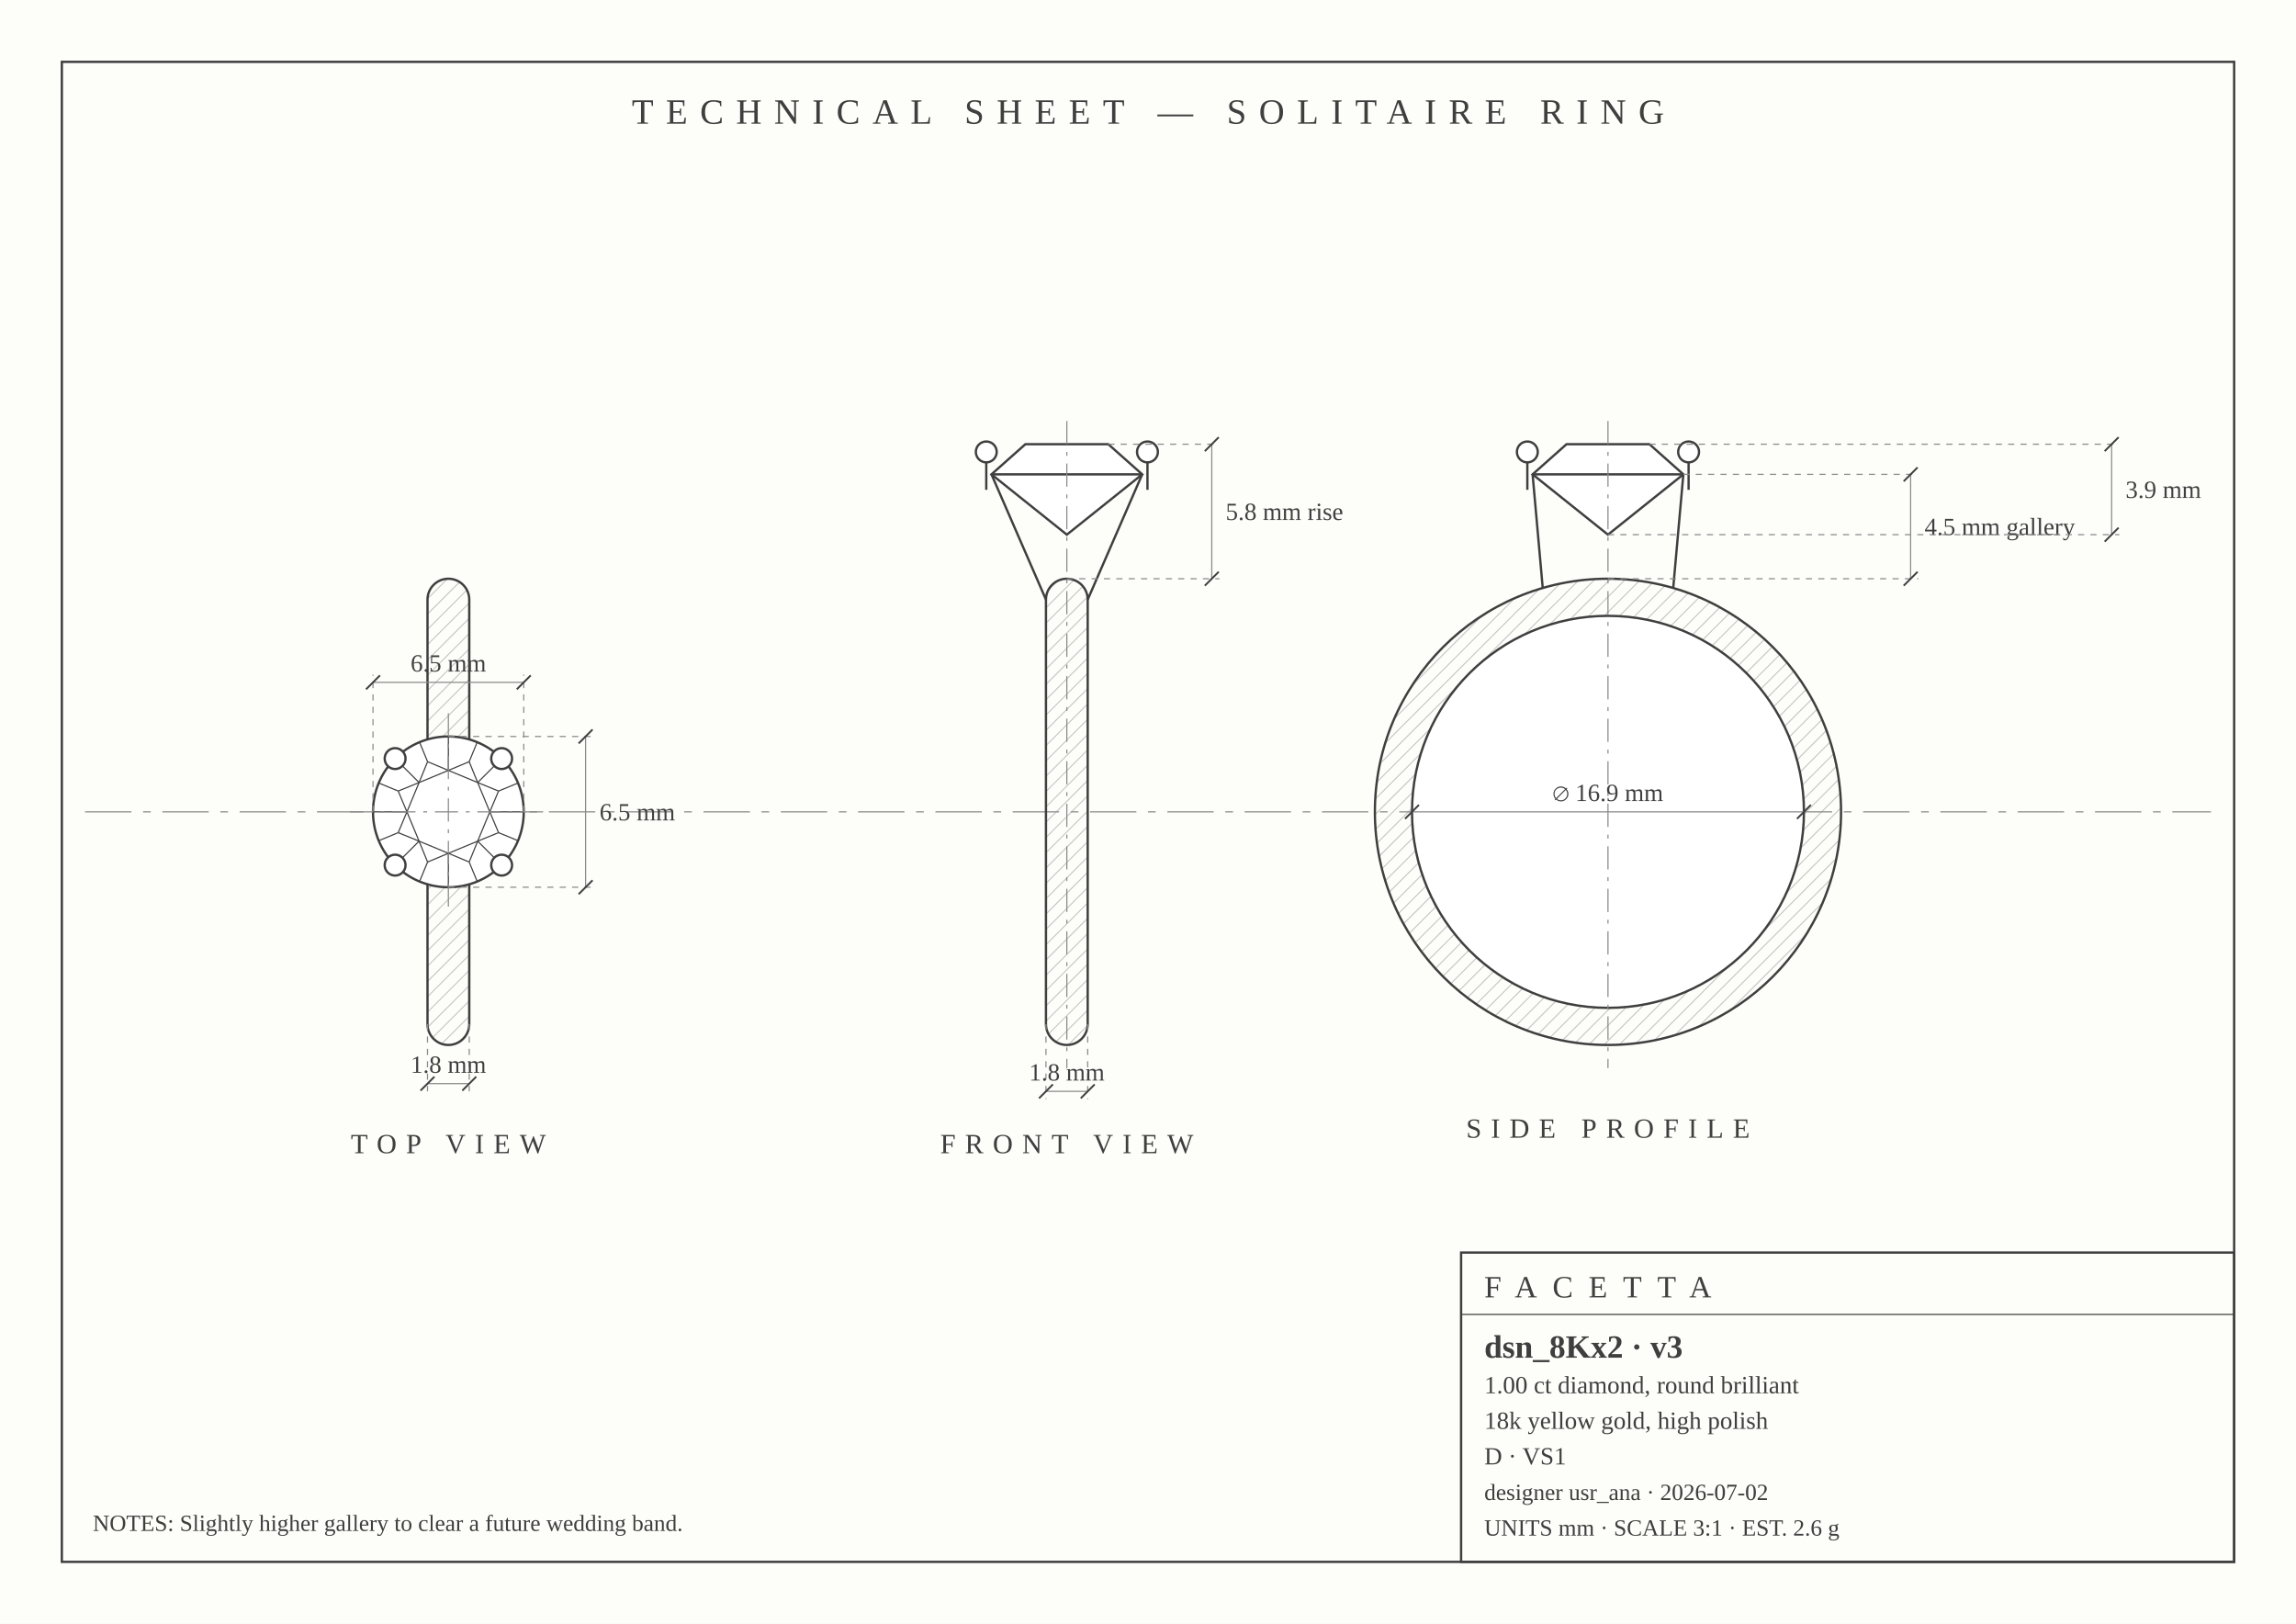
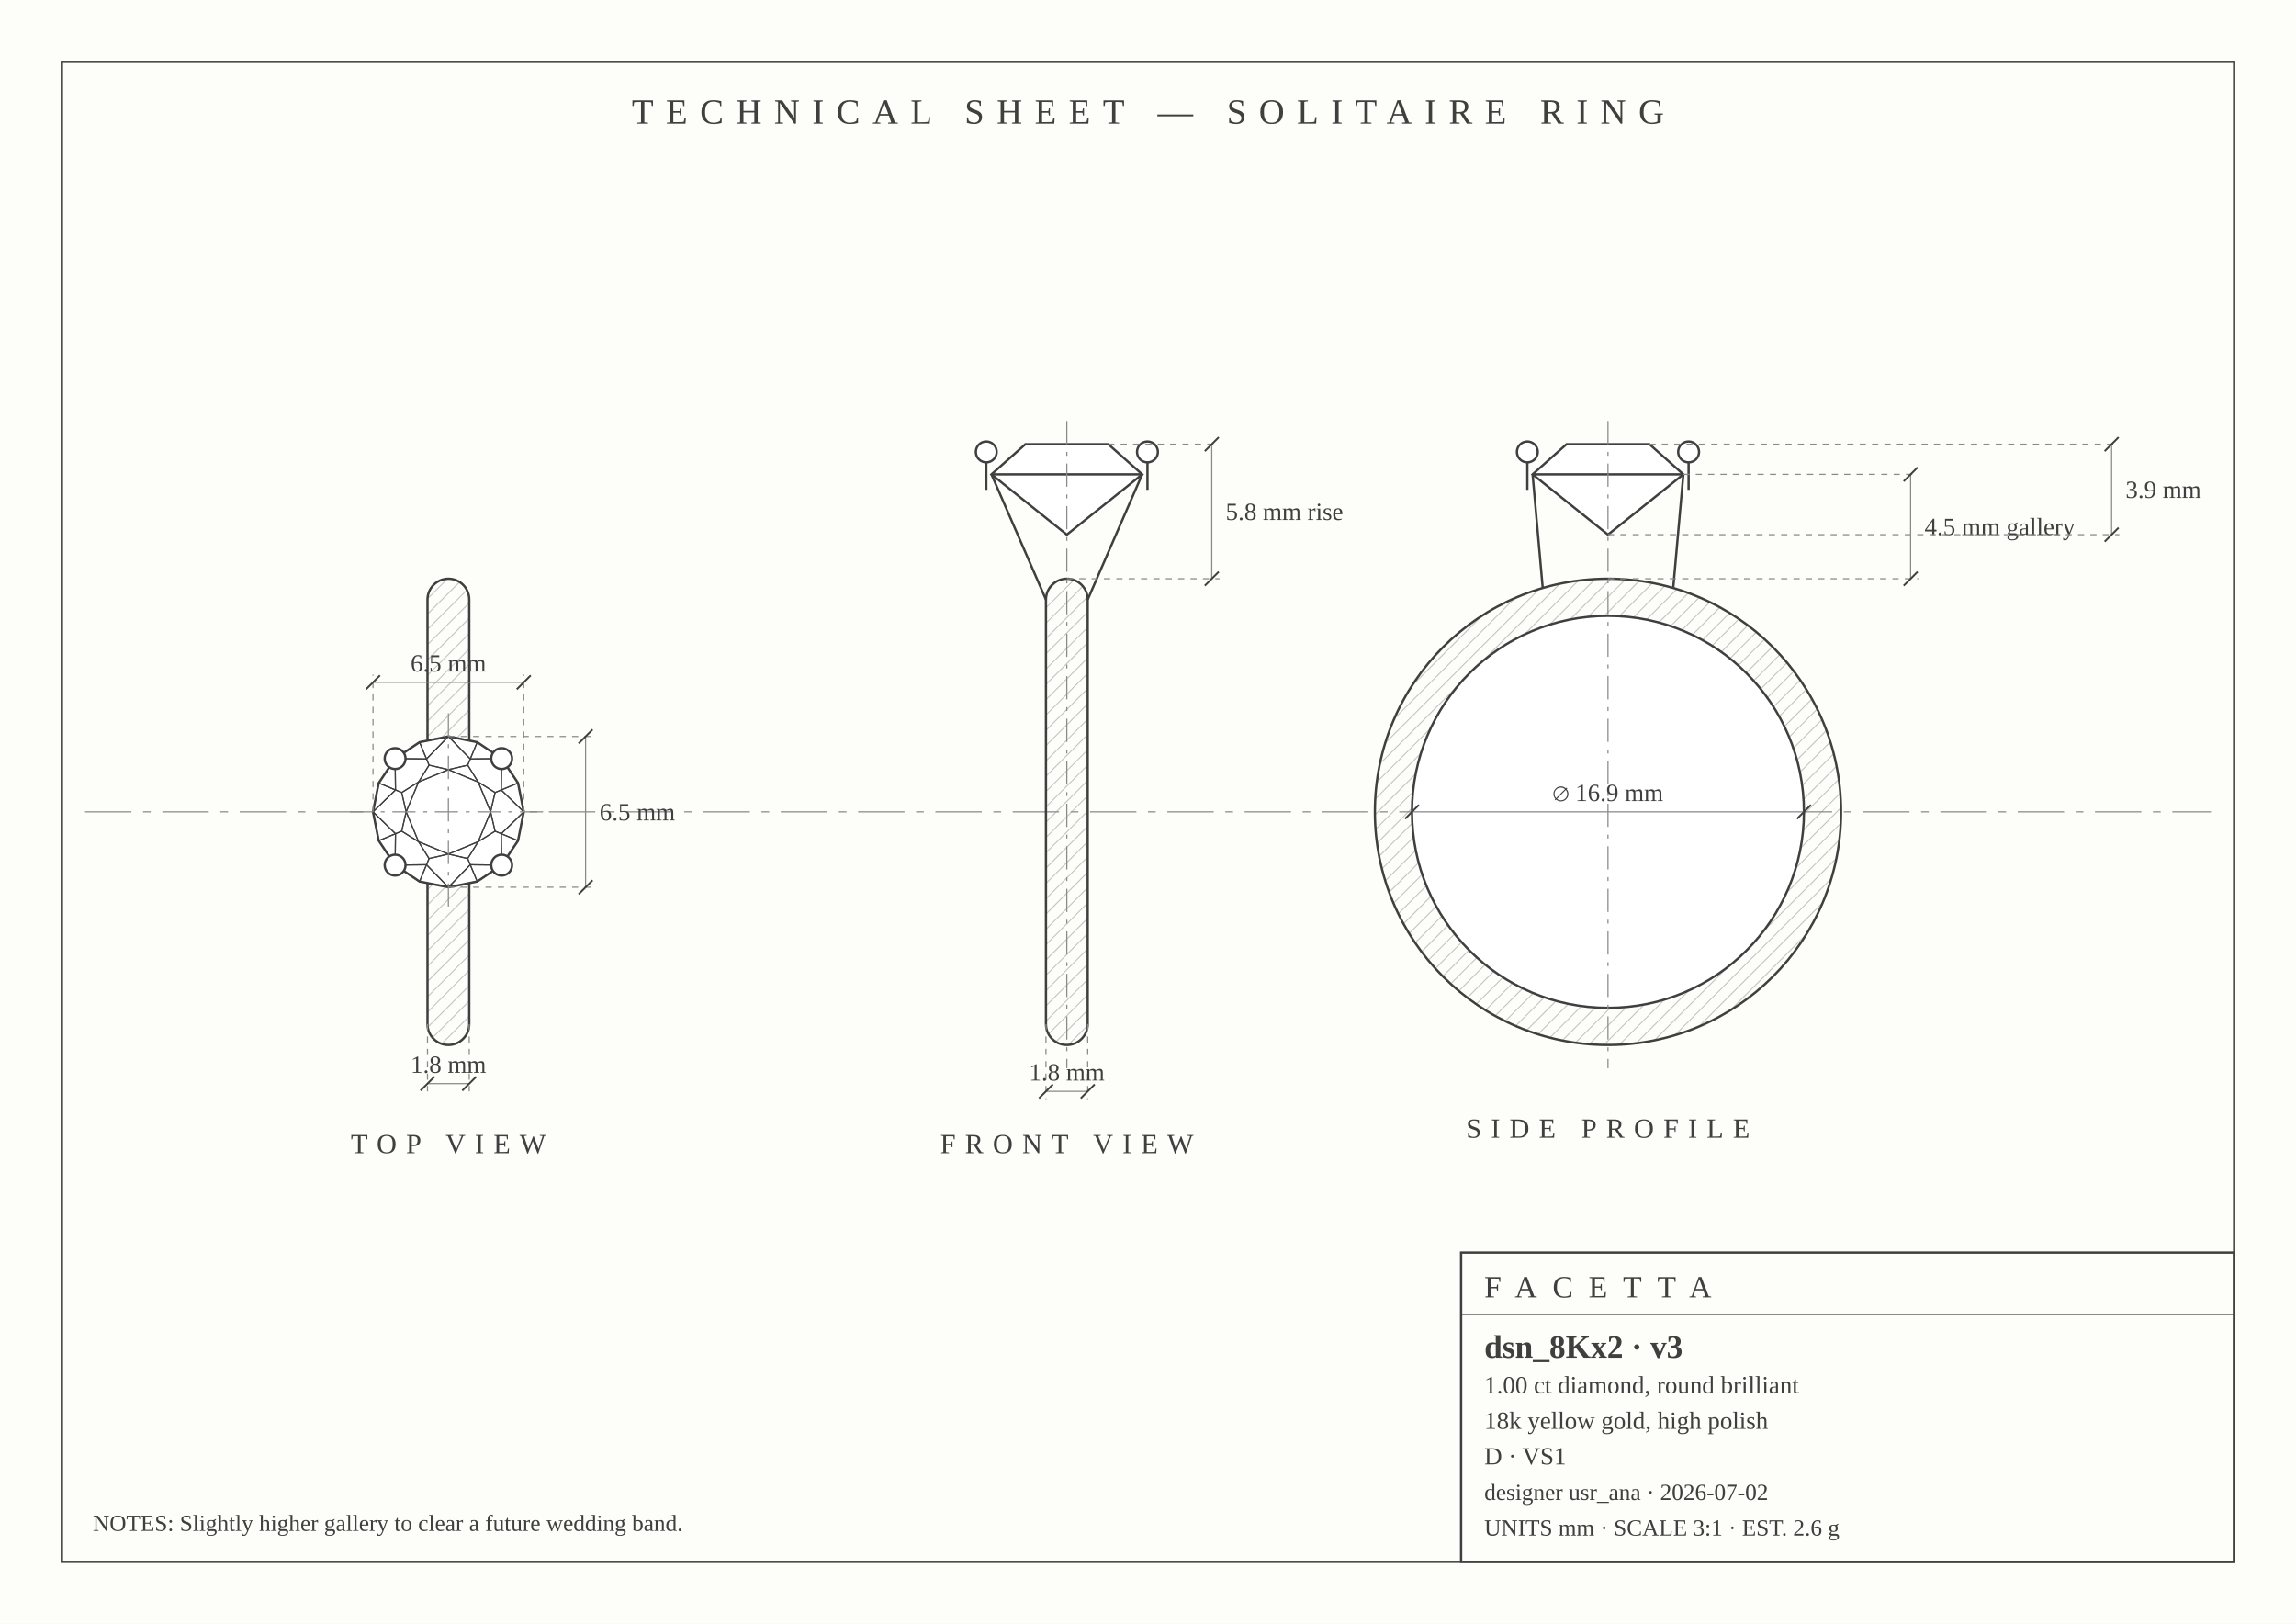
<svg xmlns="http://www.w3.org/2000/svg" viewBox="0 0 297 210" width="297mm" height="210mm" font-family="Georgia, 'Times New Roman', serif">
  <defs>
    <pattern id="hatch" width="1.4" height="1.4" patternTransform="rotate(45)" patternUnits="userSpaceOnUse">
      <line x1="0" y1="0" x2="0" y2="1.4" stroke="#8a8a8a" stroke-width="0.12" />
    </pattern>
  </defs>
  <rect x="0" y="0" width="297" height="210" fill="#fdfdfa" />
  <rect x="8" y="8" width="281" height="194" fill="none" stroke="#3f3f3f" stroke-width="0.3" />
  <text x="148.50" y="16.00" font-family="Georgia, 'Times New Roman', serif" font-size="4.6" fill="#3f3f3f" text-anchor="middle" letter-spacing="1.6">TECHNICAL SHEET — SOLITAIRE RING</text>
  <line x1="11.00" y1="105.00" x2="286.00" y2="105.00" stroke="#8a8a8a" stroke-width="0.15" stroke-dasharray="6 1.5 1 1.5" />
  <rect x="55.30" y="74.85" width="5.40" height="60.30" rx="2.70" fill="url(#hatch)" stroke="#3f3f3f" stroke-width="0.3" />
-   <ellipse cx="58.00" cy="105.00" rx="9.75" ry="9.75" fill="#ffffff" stroke="#3f3f3f" stroke-width="0.3" />
-   <polygon points="63.36,105.00 61.79,108.79 58.00,110.36 54.21,108.79 52.64,105.00 54.21,101.21 58.00,99.64 61.79,101.21" fill="none" stroke="#3f3f3f" stroke-width="0.15" />
-   <line x1="63.36" y1="105.00" x2="67.75" y2="105.00" stroke="#3f3f3f" stroke-width="0.15" />
-   <line x1="63.36" y1="105.00" x2="64.49" y2="107.69" stroke="#3f3f3f" stroke-width="0.15" />
-   <line x1="61.79" y1="108.79" x2="64.49" y2="107.69" stroke="#3f3f3f" stroke-width="0.15" />
-   <line x1="64.49" y1="107.69" x2="67.01" y2="108.73" stroke="#3f3f3f" stroke-width="0.15" />
-   <line x1="61.79" y1="108.79" x2="64.89" y2="111.89" stroke="#3f3f3f" stroke-width="0.15" />
-   <line x1="61.79" y1="108.79" x2="60.69" y2="111.49" stroke="#3f3f3f" stroke-width="0.15" />
-   <line x1="58.00" y1="110.36" x2="60.69" y2="111.49" stroke="#3f3f3f" stroke-width="0.15" />
-   <line x1="60.69" y1="111.49" x2="61.73" y2="114.01" stroke="#3f3f3f" stroke-width="0.15" />
-   <line x1="58.00" y1="110.36" x2="58.00" y2="114.75" stroke="#3f3f3f" stroke-width="0.15" />
-   <line x1="58.00" y1="110.36" x2="55.31" y2="111.49" stroke="#3f3f3f" stroke-width="0.15" />
-   <line x1="54.21" y1="108.79" x2="55.31" y2="111.49" stroke="#3f3f3f" stroke-width="0.15" />
-   <line x1="55.31" y1="111.49" x2="54.27" y2="114.01" stroke="#3f3f3f" stroke-width="0.15" />
-   <line x1="54.21" y1="108.79" x2="51.11" y2="111.89" stroke="#3f3f3f" stroke-width="0.15" />
-   <line x1="54.21" y1="108.79" x2="51.51" y2="107.69" stroke="#3f3f3f" stroke-width="0.15" />
-   <line x1="52.64" y1="105.00" x2="51.51" y2="107.69" stroke="#3f3f3f" stroke-width="0.15" />
-   <line x1="51.51" y1="107.69" x2="48.99" y2="108.73" stroke="#3f3f3f" stroke-width="0.15" />
-   <line x1="52.64" y1="105.00" x2="48.25" y2="105.00" stroke="#3f3f3f" stroke-width="0.15" />
-   <line x1="52.64" y1="105.00" x2="51.51" y2="102.31" stroke="#3f3f3f" stroke-width="0.15" />
-   <line x1="54.21" y1="101.21" x2="51.51" y2="102.31" stroke="#3f3f3f" stroke-width="0.15" />
-   <line x1="51.51" y1="102.31" x2="48.99" y2="101.27" stroke="#3f3f3f" stroke-width="0.15" />
-   <line x1="54.21" y1="101.21" x2="51.11" y2="98.11" stroke="#3f3f3f" stroke-width="0.15" />
-   <line x1="54.21" y1="101.21" x2="55.31" y2="98.51" stroke="#3f3f3f" stroke-width="0.15" />
-   <line x1="58.00" y1="99.64" x2="55.31" y2="98.51" stroke="#3f3f3f" stroke-width="0.15" />
-   <line x1="55.31" y1="98.51" x2="54.27" y2="95.99" stroke="#3f3f3f" stroke-width="0.15" />
-   <line x1="58.00" y1="99.64" x2="58.00" y2="95.25" stroke="#3f3f3f" stroke-width="0.15" />
-   <line x1="58.00" y1="99.64" x2="60.69" y2="98.51" stroke="#3f3f3f" stroke-width="0.15" />
-   <line x1="61.79" y1="101.21" x2="60.69" y2="98.51" stroke="#3f3f3f" stroke-width="0.15" />
-   <line x1="60.69" y1="98.51" x2="61.73" y2="95.99" stroke="#3f3f3f" stroke-width="0.15" />
-   <line x1="61.79" y1="101.21" x2="64.89" y2="98.11" stroke="#3f3f3f" stroke-width="0.15" />
-   <line x1="61.79" y1="101.21" x2="64.49" y2="102.31" stroke="#3f3f3f" stroke-width="0.15" />
-   <line x1="63.36" y1="105.00" x2="64.49" y2="102.31" stroke="#3f3f3f" stroke-width="0.15" />
-   <line x1="64.49" y1="102.31" x2="67.01" y2="101.27" stroke="#3f3f3f" stroke-width="0.15" />
+   <polygon points="48.25,105.00 48.25,105.00 48.25,105.00 48.99,101.27 51.11,98.11 54.27,95.99 58.00,95.25 58.00,95.25 58.00,95.25 58.00,95.25 58.00,95.25 61.73,95.99 64.89,98.11 67.01,101.27 67.75,105.00 67.75,105.00 67.75,105.00 67.75,105.00 67.75,105.00 67.01,108.73 64.89,111.89 61.73,114.01 58.00,114.75 58.00,114.75 58.00,114.75 58.00,114.75 58.00,114.75 54.27,114.01 51.11,111.89 48.99,108.73 48.25,105.00 48.25,105.00" fill="#ffffff" stroke="#3f3f3f" stroke-width="0.3" />
+   <polygon points="51.96,107.50 51.16,107.83 51.16,107.83 48.25,105.00 48.25,105.00 48.25,105.00 51.16,102.17 51.96,102.50 52.54,105.00 52.54,105.00" fill="none" stroke="#3f3f3f" stroke-width="0.15" />
+   <polygon points="55.17,98.16 55.50,98.96 54.14,101.14 54.14,101.14 51.96,102.50 51.16,102.17 51.16,102.17 51.11,98.11 51.11,98.11 51.11,98.11" fill="none" stroke="#3f3f3f" stroke-width="0.15" />
+   <polygon points="55.50,111.04 55.17,111.84 55.17,111.84 51.11,111.89 51.11,111.89 51.11,111.89 51.16,107.83 51.96,107.50 54.14,108.86 54.14,108.86" fill="none" stroke="#3f3f3f" stroke-width="0.15" />
+   <polygon points="60.83,98.16 60.50,98.96 58.00,99.54 58.00,99.54 55.50,98.96 55.17,98.16 55.17,98.16 58.00,95.25 58.00,95.25 58.00,95.25" fill="none" stroke="#3f3f3f" stroke-width="0.15" />
+   <polygon points="60.50,111.04 60.83,111.84 60.83,111.84 58.00,114.75 58.00,114.75 58.00,114.75 55.17,111.84 55.50,111.04 58.00,110.46 58.00,110.46" fill="none" stroke="#3f3f3f" stroke-width="0.15" />
+   <polygon points="64.89,98.11 64.89,98.11 64.84,102.17 64.04,102.50 61.86,101.14 61.86,101.14 60.50,98.96 60.83,98.16 60.83,98.16 64.89,98.11" fill="none" stroke="#3f3f3f" stroke-width="0.15" />
+   <polygon points="64.89,111.89 64.89,111.89 64.89,111.89 60.83,111.84 60.50,111.04 61.86,108.86 61.86,108.86 64.04,107.50 64.84,107.83 64.84,107.83" fill="none" stroke="#3f3f3f" stroke-width="0.15" />
+   <polygon points="67.75,105.00 67.75,105.00 67.75,105.00 64.84,107.83 64.04,107.50 63.46,105.00 63.46,105.00 64.04,102.50 64.84,102.17 64.84,102.17" fill="none" stroke="#3f3f3f" stroke-width="0.15" />
+   <polygon points="51.16,102.17 51.16,102.17 48.25,105.00 48.99,101.27 48.99,101.27" fill="none" stroke="#3f3f3f" stroke-width="0.15" />
+   <polygon points="51.16,107.83 51.11,111.89 48.99,108.73 48.99,108.73 51.16,107.83" fill="none" stroke="#3f3f3f" stroke-width="0.15" />
+   <polygon points="51.16,107.83 48.99,108.73 48.25,105.00" fill="none" stroke="#3f3f3f" stroke-width="0.15" />
+   <polygon points="51.11,98.11 51.16,102.17 48.99,101.27" fill="none" stroke="#3f3f3f" stroke-width="0.15" />
+   <polygon points="54.27,95.99 54.27,95.99 55.17,98.16 55.17,98.16 51.11,98.11" fill="none" stroke="#3f3f3f" stroke-width="0.15" />
+   <polygon points="55.17,111.84 54.27,114.01 51.11,111.89" fill="none" stroke="#3f3f3f" stroke-width="0.15" />
+   <polygon points="58.00,114.75 54.27,114.01 54.27,114.01 55.17,111.84 55.17,111.84" fill="none" stroke="#3f3f3f" stroke-width="0.15" />
+   <polygon points="58.00,95.25 55.17,98.16 54.27,95.99" fill="none" stroke="#3f3f3f" stroke-width="0.15" />
+   <polygon points="60.83,111.84 61.73,114.01 58.00,114.75" fill="none" stroke="#3f3f3f" stroke-width="0.15" />
+   <polygon points="61.73,95.99 61.73,95.99 60.83,98.16 60.83,98.16 58.00,95.25" fill="none" stroke="#3f3f3f" stroke-width="0.15" />
+   <polygon points="64.89,98.11 60.83,98.16 61.73,95.99" fill="none" stroke="#3f3f3f" stroke-width="0.15" />
+   <polygon points="64.89,111.89 61.73,114.01 61.73,114.01 60.83,111.84 60.83,111.84" fill="none" stroke="#3f3f3f" stroke-width="0.15" />
+   <polygon points="67.01,108.73 64.89,111.89 64.84,107.83" fill="none" stroke="#3f3f3f" stroke-width="0.15" />
+   <polygon points="67.01,101.27 67.75,105.00 64.84,102.17" fill="none" stroke="#3f3f3f" stroke-width="0.15" />
+   <polygon points="67.01,101.27 67.01,101.27 64.84,102.17 64.84,102.17 64.89,98.11" fill="none" stroke="#3f3f3f" stroke-width="0.15" />
+   <polygon points="67.75,105.00 67.01,108.73 67.01,108.73 64.84,107.83 64.84,107.83" fill="none" stroke="#3f3f3f" stroke-width="0.15" />
+   <polygon points="52.54,105.00 51.96,102.50 54.14,101.14" fill="none" stroke="#3f3f3f" stroke-width="0.15" />
+   <polygon points="54.14,108.86 51.96,107.50 52.54,105.00" fill="none" stroke="#3f3f3f" stroke-width="0.15" />
+   <polygon points="54.14,101.14 55.50,98.96 58.00,99.54" fill="none" stroke="#3f3f3f" stroke-width="0.15" />
+   <polygon points="58.00,110.46 55.50,111.04 54.14,108.86" fill="none" stroke="#3f3f3f" stroke-width="0.15" />
+   <polygon points="60.50,98.96 61.86,101.14 58.00,99.54" fill="none" stroke="#3f3f3f" stroke-width="0.15" />
+   <polygon points="61.86,108.86 60.50,111.04 58.00,110.46" fill="none" stroke="#3f3f3f" stroke-width="0.15" />
+   <polygon points="61.86,101.14 64.04,102.50 63.46,105.00" fill="none" stroke="#3f3f3f" stroke-width="0.15" />
+   <polygon points="63.46,105.00 64.04,107.50 61.86,108.86" fill="none" stroke="#3f3f3f" stroke-width="0.15" />
+   <polygon points="58.00,99.54 61.86,101.14 61.86,101.14 63.46,105.00 63.46,105.00 61.86,108.86 61.86,108.86 58.00,110.46 58.00,110.46 54.14,108.86 54.14,108.86 52.54,105.00 52.54,105.00 54.14,101.14 54.14,101.14 58.00,99.54" fill="none" stroke="#3f3f3f" stroke-width="0.15" />
  <line x1="58.00" y1="92.25" x2="58.00" y2="117.75" stroke="#8a8a8a" stroke-width="0.15" stroke-dasharray="3 1 0.5 1" />
  <line x1="45.25" y1="105.00" x2="70.75" y2="105.00" stroke="#8a8a8a" stroke-width="0.15" stroke-dasharray="3 1 0.5 1" />
  <circle cx="64.89" cy="111.89" r="1.35" fill="#ffffff" stroke="#3f3f3f" stroke-width="0.3" />
  <circle cx="51.11" cy="111.89" r="1.35" fill="#ffffff" stroke="#3f3f3f" stroke-width="0.3" />
  <circle cx="51.11" cy="98.11" r="1.35" fill="#ffffff" stroke="#3f3f3f" stroke-width="0.3" />
  <circle cx="64.89" cy="98.11" r="1.35" fill="#ffffff" stroke="#3f3f3f" stroke-width="0.3" />
  <line x1="48.25" y1="105.00" x2="48.25" y2="87.25" stroke="#8a8a8a" stroke-width="0.15" stroke-dasharray="0.8 0.8" />
  <line x1="67.75" y1="105.00" x2="67.75" y2="87.25" stroke="#8a8a8a" stroke-width="0.15" stroke-dasharray="0.8 0.8" />
  <line x1="48.25" y1="88.25" x2="67.75" y2="88.25" stroke="#8a8a8a" stroke-width="0.15" />
  <line x1="47.35" y1="89.15" x2="49.15" y2="87.35" stroke="#3f3f3f" stroke-width="0.24" />
  <line x1="66.85" y1="89.15" x2="68.65" y2="87.35" stroke="#3f3f3f" stroke-width="0.24" />
  <text x="58.00" y="86.85" font-family="Georgia, 'Times New Roman', serif" font-size="3.2" fill="#3f3f3f" text-anchor="middle">6.5 mm</text>
  <line x1="58.00" y1="95.25" x2="76.75" y2="95.25" stroke="#8a8a8a" stroke-width="0.15" stroke-dasharray="0.8 0.8" />
  <line x1="58.00" y1="114.75" x2="76.75" y2="114.75" stroke="#8a8a8a" stroke-width="0.15" stroke-dasharray="0.8 0.8" />
  <line x1="75.75" y1="95.25" x2="75.75" y2="114.75" stroke="#8a8a8a" stroke-width="0.15" />
  <line x1="74.85" y1="96.15" x2="76.65" y2="94.35" stroke="#3f3f3f" stroke-width="0.24" />
  <line x1="74.85" y1="115.65" x2="76.65" y2="113.85" stroke="#3f3f3f" stroke-width="0.24" />
  <text x="77.55" y="106.10" font-family="Georgia, 'Times New Roman', serif" font-size="3.2" fill="#3f3f3f" text-anchor="start">6.5 mm</text>
  <line x1="55.30" y1="132.45" x2="55.30" y2="141.15" stroke="#8a8a8a" stroke-width="0.15" stroke-dasharray="0.8 0.8" />
  <line x1="60.70" y1="132.45" x2="60.70" y2="141.15" stroke="#8a8a8a" stroke-width="0.15" stroke-dasharray="0.8 0.8" />
  <line x1="55.30" y1="140.15" x2="60.70" y2="140.15" stroke="#8a8a8a" stroke-width="0.15" />
  <line x1="54.40" y1="141.05" x2="56.20" y2="139.25" stroke="#3f3f3f" stroke-width="0.24" />
  <line x1="59.80" y1="141.05" x2="61.60" y2="139.25" stroke="#3f3f3f" stroke-width="0.24" />
  <text x="58.00" y="138.75" font-family="Georgia, 'Times New Roman', serif" font-size="3.2" fill="#3f3f3f" text-anchor="middle">1.8 mm</text>
  <text x="58.00" y="149.15" font-family="Georgia, 'Times New Roman', serif" font-size="3.6" fill="#3f3f3f" text-anchor="middle" letter-spacing="1.2">TOP VIEW</text>
  <rect x="135.30" y="74.85" width="5.40" height="60.30" rx="2.70" fill="url(#hatch)" stroke="#3f3f3f" stroke-width="0.3" />
  <line x1="135.30" y1="77.55" x2="128.25" y2="61.35" stroke="#3f3f3f" stroke-width="0.3" />
  <line x1="140.70" y1="77.55" x2="147.75" y2="61.35" stroke="#3f3f3f" stroke-width="0.3" />
  <polygon points="132.64,57.45 143.36,57.45 147.75,61.35 138.00,69.15 128.25,61.35" fill="#ffffff" stroke="#3f3f3f" stroke-width="0.3" />
  <line x1="128.25" y1="61.35" x2="147.75" y2="61.35" stroke="#3f3f3f" stroke-width="0.3" />
  <line x1="138.00" y1="54.45" x2="138.00" y2="138.15" stroke="#8a8a8a" stroke-width="0.15" stroke-dasharray="3 1 0.5 1" />
  <line x1="127.58" y1="63.35" x2="127.58" y2="58.45" stroke="#3f3f3f" stroke-width="0.3" />
  <circle cx="127.58" cy="58.45" r="1.35" fill="#ffffff" stroke="#3f3f3f" stroke-width="0.3" />
  <line x1="148.43" y1="63.35" x2="148.43" y2="58.45" stroke="#3f3f3f" stroke-width="0.3" />
  <circle cx="148.43" cy="58.45" r="1.35" fill="#ffffff" stroke="#3f3f3f" stroke-width="0.3" />
  <line x1="143.36" y1="57.45" x2="157.75" y2="57.45" stroke="#8a8a8a" stroke-width="0.15" stroke-dasharray="0.8 0.8" />
  <line x1="138.00" y1="74.85" x2="157.75" y2="74.85" stroke="#8a8a8a" stroke-width="0.15" stroke-dasharray="0.8 0.8" />
  <line x1="156.75" y1="57.45" x2="156.75" y2="74.85" stroke="#8a8a8a" stroke-width="0.15" />
  <line x1="155.85" y1="58.35" x2="157.65" y2="56.55" stroke="#3f3f3f" stroke-width="0.24" />
  <line x1="155.85" y1="75.75" x2="157.65" y2="73.95" stroke="#3f3f3f" stroke-width="0.24" />
  <text x="158.55" y="67.25" font-family="Georgia, 'Times New Roman', serif" font-size="3.2" fill="#3f3f3f" text-anchor="start">5.8 mm rise</text>
  <line x1="135.30" y1="132.45" x2="135.30" y2="142.15" stroke="#8a8a8a" stroke-width="0.15" stroke-dasharray="0.8 0.8" />
  <line x1="140.70" y1="132.45" x2="140.70" y2="142.15" stroke="#8a8a8a" stroke-width="0.15" stroke-dasharray="0.8 0.8" />
  <line x1="135.30" y1="141.15" x2="140.70" y2="141.15" stroke="#8a8a8a" stroke-width="0.15" />
  <line x1="134.40" y1="142.05" x2="136.20" y2="140.25" stroke="#3f3f3f" stroke-width="0.24" />
  <line x1="139.80" y1="142.05" x2="141.60" y2="140.25" stroke="#3f3f3f" stroke-width="0.24" />
  <text x="138.00" y="139.75" font-family="Georgia, 'Times New Roman', serif" font-size="3.2" fill="#3f3f3f" text-anchor="middle">1.8 mm</text>
  <text x="138.00" y="149.15" font-family="Georgia, 'Times New Roman', serif" font-size="3.6" fill="#3f3f3f" text-anchor="middle" letter-spacing="1.2">FRONT VIEW</text>
  <circle cx="208.00" cy="105.00" r="30.15" fill="url(#hatch)" stroke="#3f3f3f" stroke-width="0.3" />
  <circle cx="208.00" cy="105.00" r="25.35" fill="#ffffff" stroke="#3f3f3f" stroke-width="0.3" />
  <line x1="199.56" y1="76.05" x2="198.25" y2="61.35" stroke="#3f3f3f" stroke-width="0.3" />
  <line x1="216.44" y1="76.05" x2="217.75" y2="61.35" stroke="#3f3f3f" stroke-width="0.3" />
  <polygon points="202.64,57.45 213.36,57.45 217.75,61.35 208.00,69.15 198.25,61.35" fill="#ffffff" stroke="#3f3f3f" stroke-width="0.3" />
  <line x1="198.25" y1="61.35" x2="217.75" y2="61.35" stroke="#3f3f3f" stroke-width="0.3" />
  <line x1="208.00" y1="54.45" x2="208.00" y2="138.15" stroke="#8a8a8a" stroke-width="0.15" stroke-dasharray="3 1 0.5 1" />
  <line x1="197.57" y1="63.35" x2="197.57" y2="58.45" stroke="#3f3f3f" stroke-width="0.3" />
  <circle cx="197.57" cy="58.45" r="1.35" fill="#ffffff" stroke="#3f3f3f" stroke-width="0.3" />
  <line x1="218.43" y1="63.35" x2="218.43" y2="58.45" stroke="#3f3f3f" stroke-width="0.3" />
  <circle cx="218.43" cy="58.45" r="1.35" fill="#ffffff" stroke="#3f3f3f" stroke-width="0.3" />
  <line x1="182.65" y1="105.00" x2="233.35" y2="105.00" stroke="#8a8a8a" stroke-width="0.15" />
  <line x1="181.75" y1="105.90" x2="183.55" y2="104.10" stroke="#3f3f3f" stroke-width="0.24" />
  <line x1="232.45" y1="105.90" x2="234.25" y2="104.10" stroke="#3f3f3f" stroke-width="0.24" />
  <text x="208.00" y="103.60" font-family="Georgia, 'Times New Roman', serif" font-size="3.2" fill="#3f3f3f" text-anchor="middle">⌀ 16.9 mm</text>
  <line x1="217.75" y1="61.35" x2="248.15" y2="61.35" stroke="#8a8a8a" stroke-width="0.15" stroke-dasharray="0.8 0.8" />
  <line x1="208.00" y1="74.85" x2="248.15" y2="74.85" stroke="#8a8a8a" stroke-width="0.15" stroke-dasharray="0.8 0.8" />
  <line x1="247.15" y1="61.35" x2="247.15" y2="74.85" stroke="#8a8a8a" stroke-width="0.15" />
  <line x1="246.25" y1="62.25" x2="248.05" y2="60.45" stroke="#3f3f3f" stroke-width="0.24" />
  <line x1="246.25" y1="75.75" x2="248.05" y2="73.95" stroke="#3f3f3f" stroke-width="0.24" />
  <text x="248.95" y="69.20" font-family="Georgia, 'Times New Roman', serif" font-size="3.2" fill="#3f3f3f" text-anchor="start">4.5 mm gallery</text>
  <line x1="213.36" y1="57.45" x2="274.15" y2="57.45" stroke="#8a8a8a" stroke-width="0.15" stroke-dasharray="0.8 0.8" />
  <line x1="208.00" y1="69.15" x2="274.15" y2="69.15" stroke="#8a8a8a" stroke-width="0.15" stroke-dasharray="0.8 0.8" />
  <line x1="273.15" y1="57.45" x2="273.15" y2="69.15" stroke="#8a8a8a" stroke-width="0.15" />
  <line x1="272.25" y1="58.35" x2="274.05" y2="56.55" stroke="#3f3f3f" stroke-width="0.24" />
  <line x1="272.25" y1="70.05" x2="274.05" y2="68.25" stroke="#3f3f3f" stroke-width="0.24" />
  <text x="274.95" y="64.40" font-family="Georgia, 'Times New Roman', serif" font-size="3.2" fill="#3f3f3f" text-anchor="start">3.9 mm</text>
  <text x="208.00" y="147.15" font-family="Georgia, 'Times New Roman', serif" font-size="3.6" fill="#3f3f3f" text-anchor="middle" letter-spacing="1.2">SIDE PROFILE</text>
  <rect x="189.00" y="162.00" width="100" height="40" fill="none" stroke="#3f3f3f" stroke-width="0.3" />
  <line x1="189.00" y1="170.00" x2="289.00" y2="170.00" stroke="#3f3f3f" stroke-width="0.15" />
  <text x="192.00" y="167.80" font-family="Georgia, 'Times New Roman', serif" font-size="4.0" fill="#3f3f3f" text-anchor="start" letter-spacing="2.0">FACETTA</text>
  <text x="192.00" y="175.60" font-family="Georgia, 'Times New Roman', serif" font-size="4.2" fill="#3f3f3f" text-anchor="start" font-weight="bold">dsn_8Kx2  ·  v3</text>
  <text x="192.00" y="180.20" font-family="Georgia, 'Times New Roman', serif" font-size="3.2" fill="#3f3f3f" text-anchor="start">1.00 ct diamond, round brilliant</text>
  <text x="192.00" y="184.80" font-family="Georgia, 'Times New Roman', serif" font-size="3.2" fill="#3f3f3f" text-anchor="start">18k yellow gold, high polish</text>
  <text x="192.00" y="189.40" font-family="Georgia, 'Times New Roman', serif" font-size="3.2" fill="#3f3f3f" text-anchor="start">D  ·  VS1</text>
  <text x="192.00" y="194.00" font-family="Georgia, 'Times New Roman', serif" font-size="3.0" fill="#3f3f3f" text-anchor="start">designer usr_ana  ·  2026-07-02</text>
  <text x="192.00" y="198.60" font-family="Georgia, 'Times New Roman', serif" font-size="3.0" fill="#3f3f3f" text-anchor="start">UNITS mm  ·  SCALE 3:1  ·  EST. 2.6 g</text>
  <text x="12.00" y="198.00" font-family="Georgia, 'Times New Roman', serif" font-size="3.0" fill="#3f3f3f" text-anchor="start">NOTES: Slightly higher gallery to clear a future wedding band.</text>
</svg>
